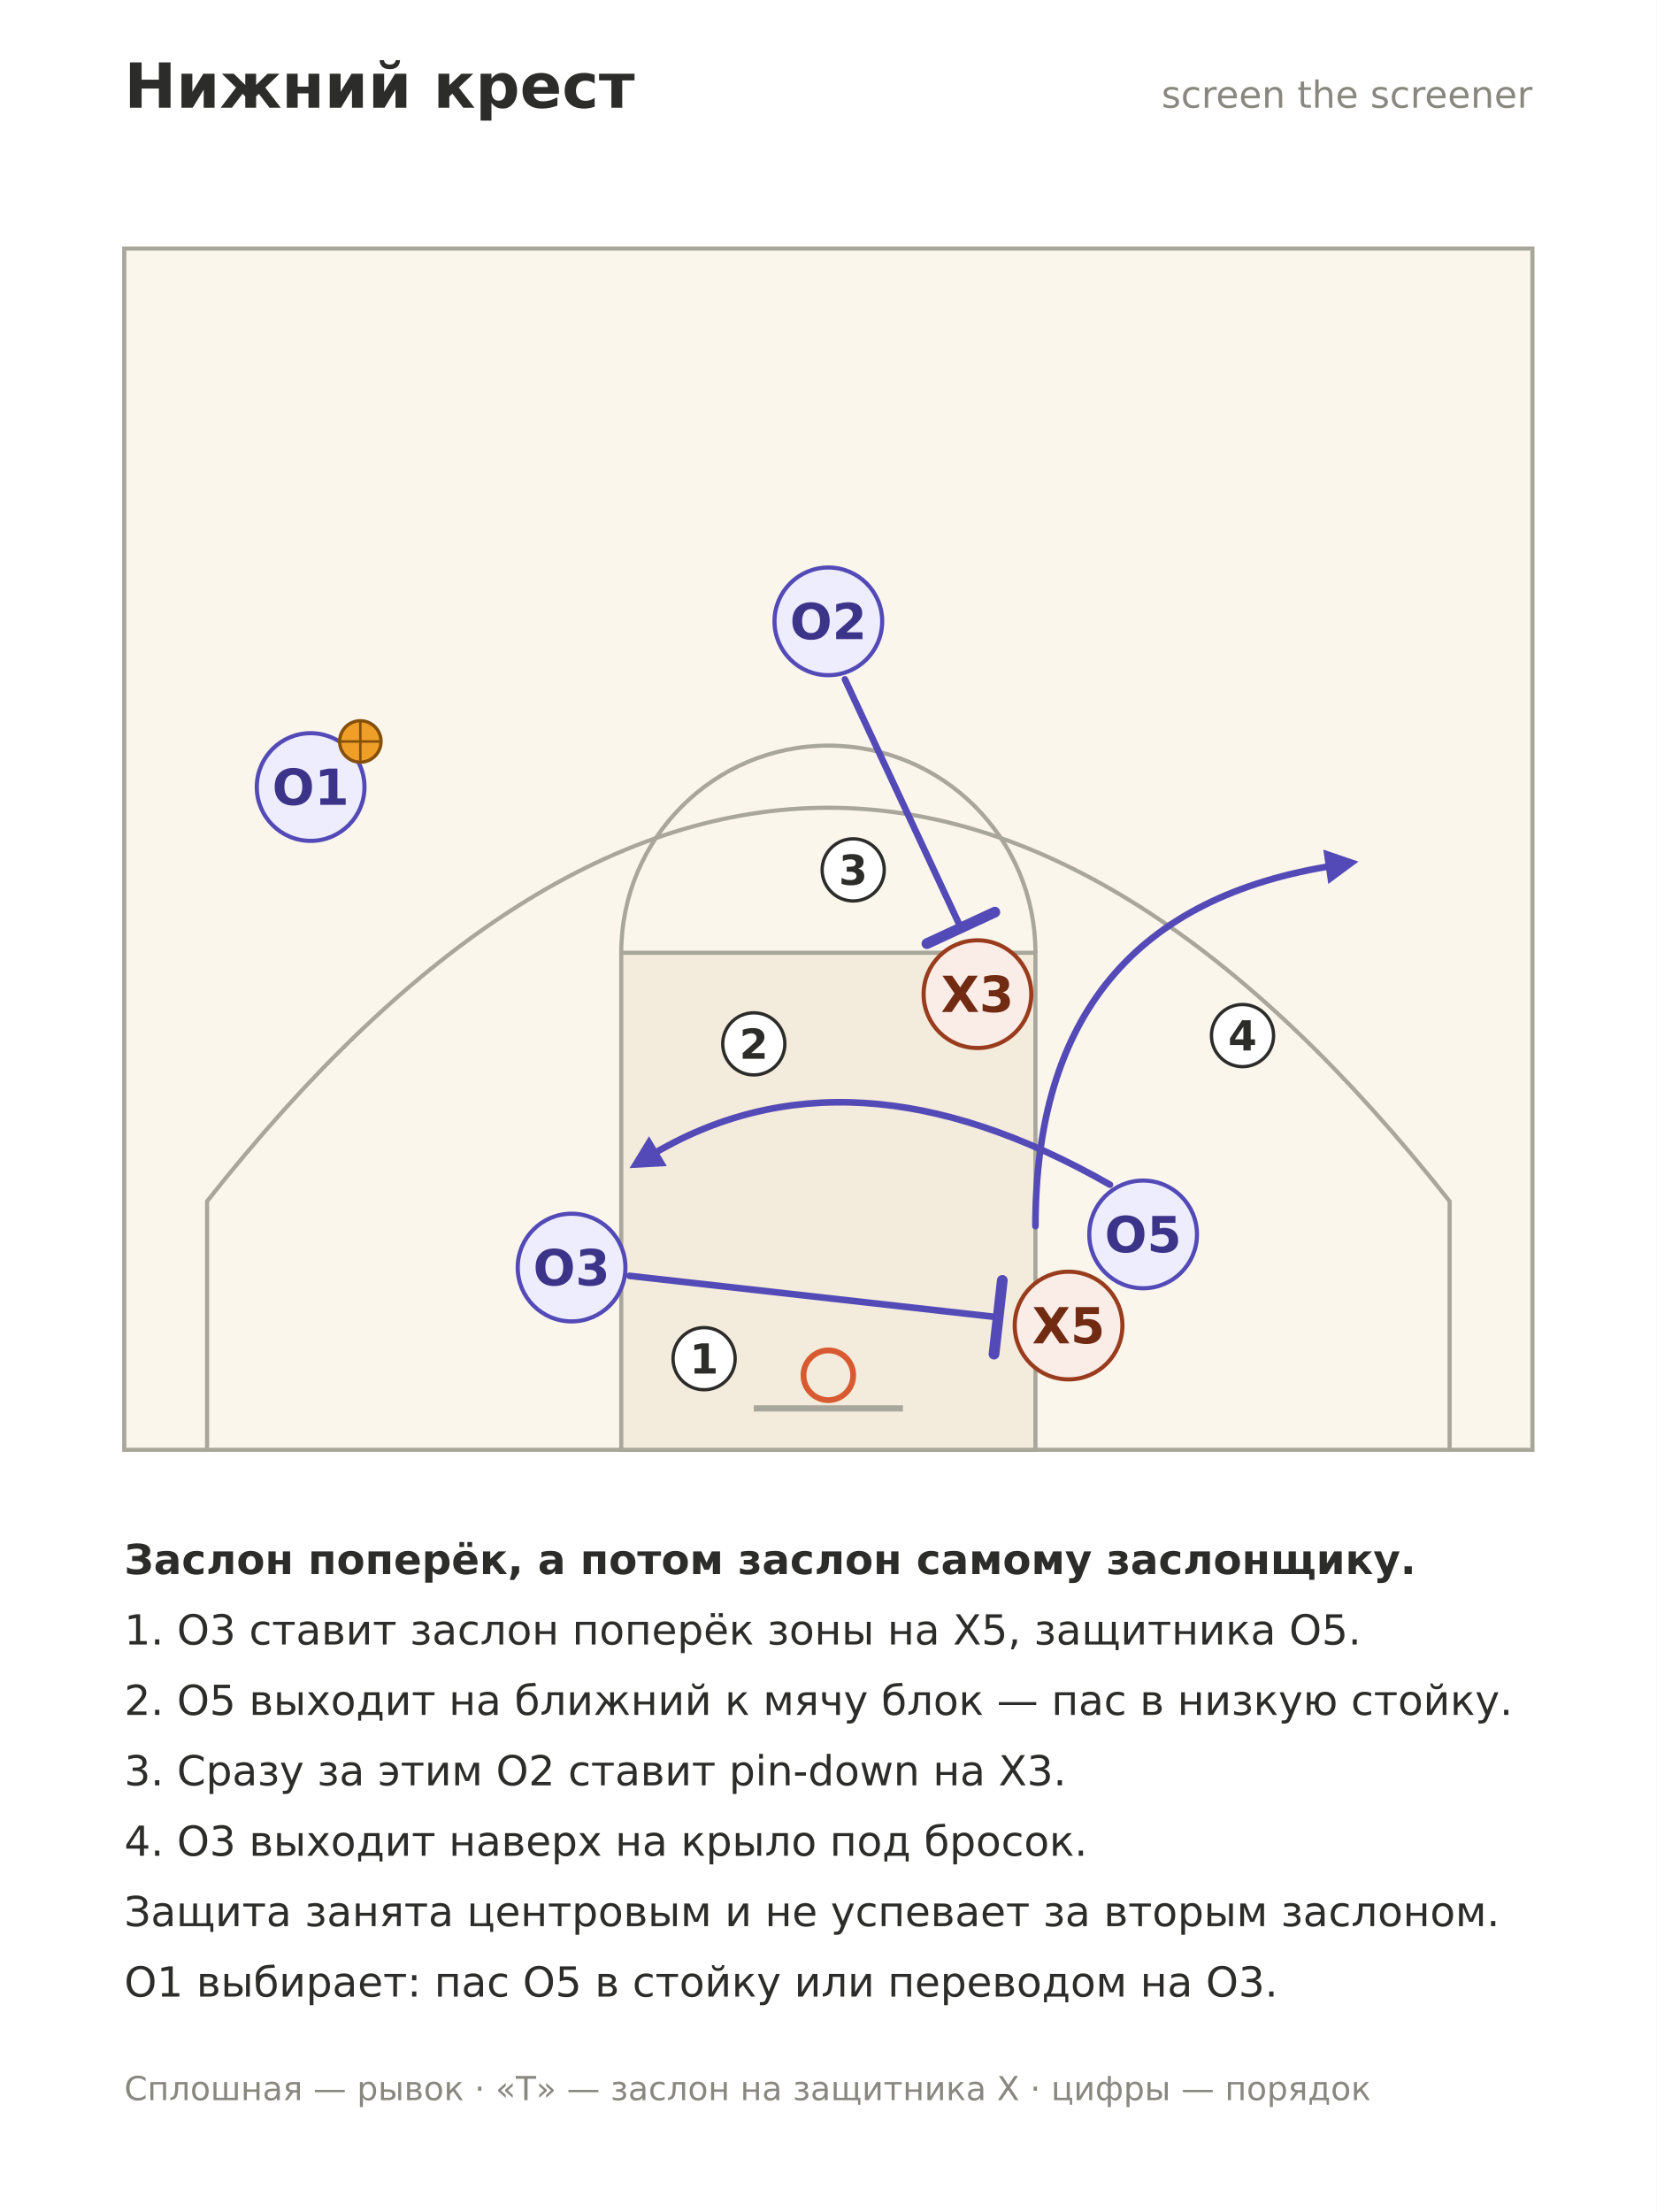
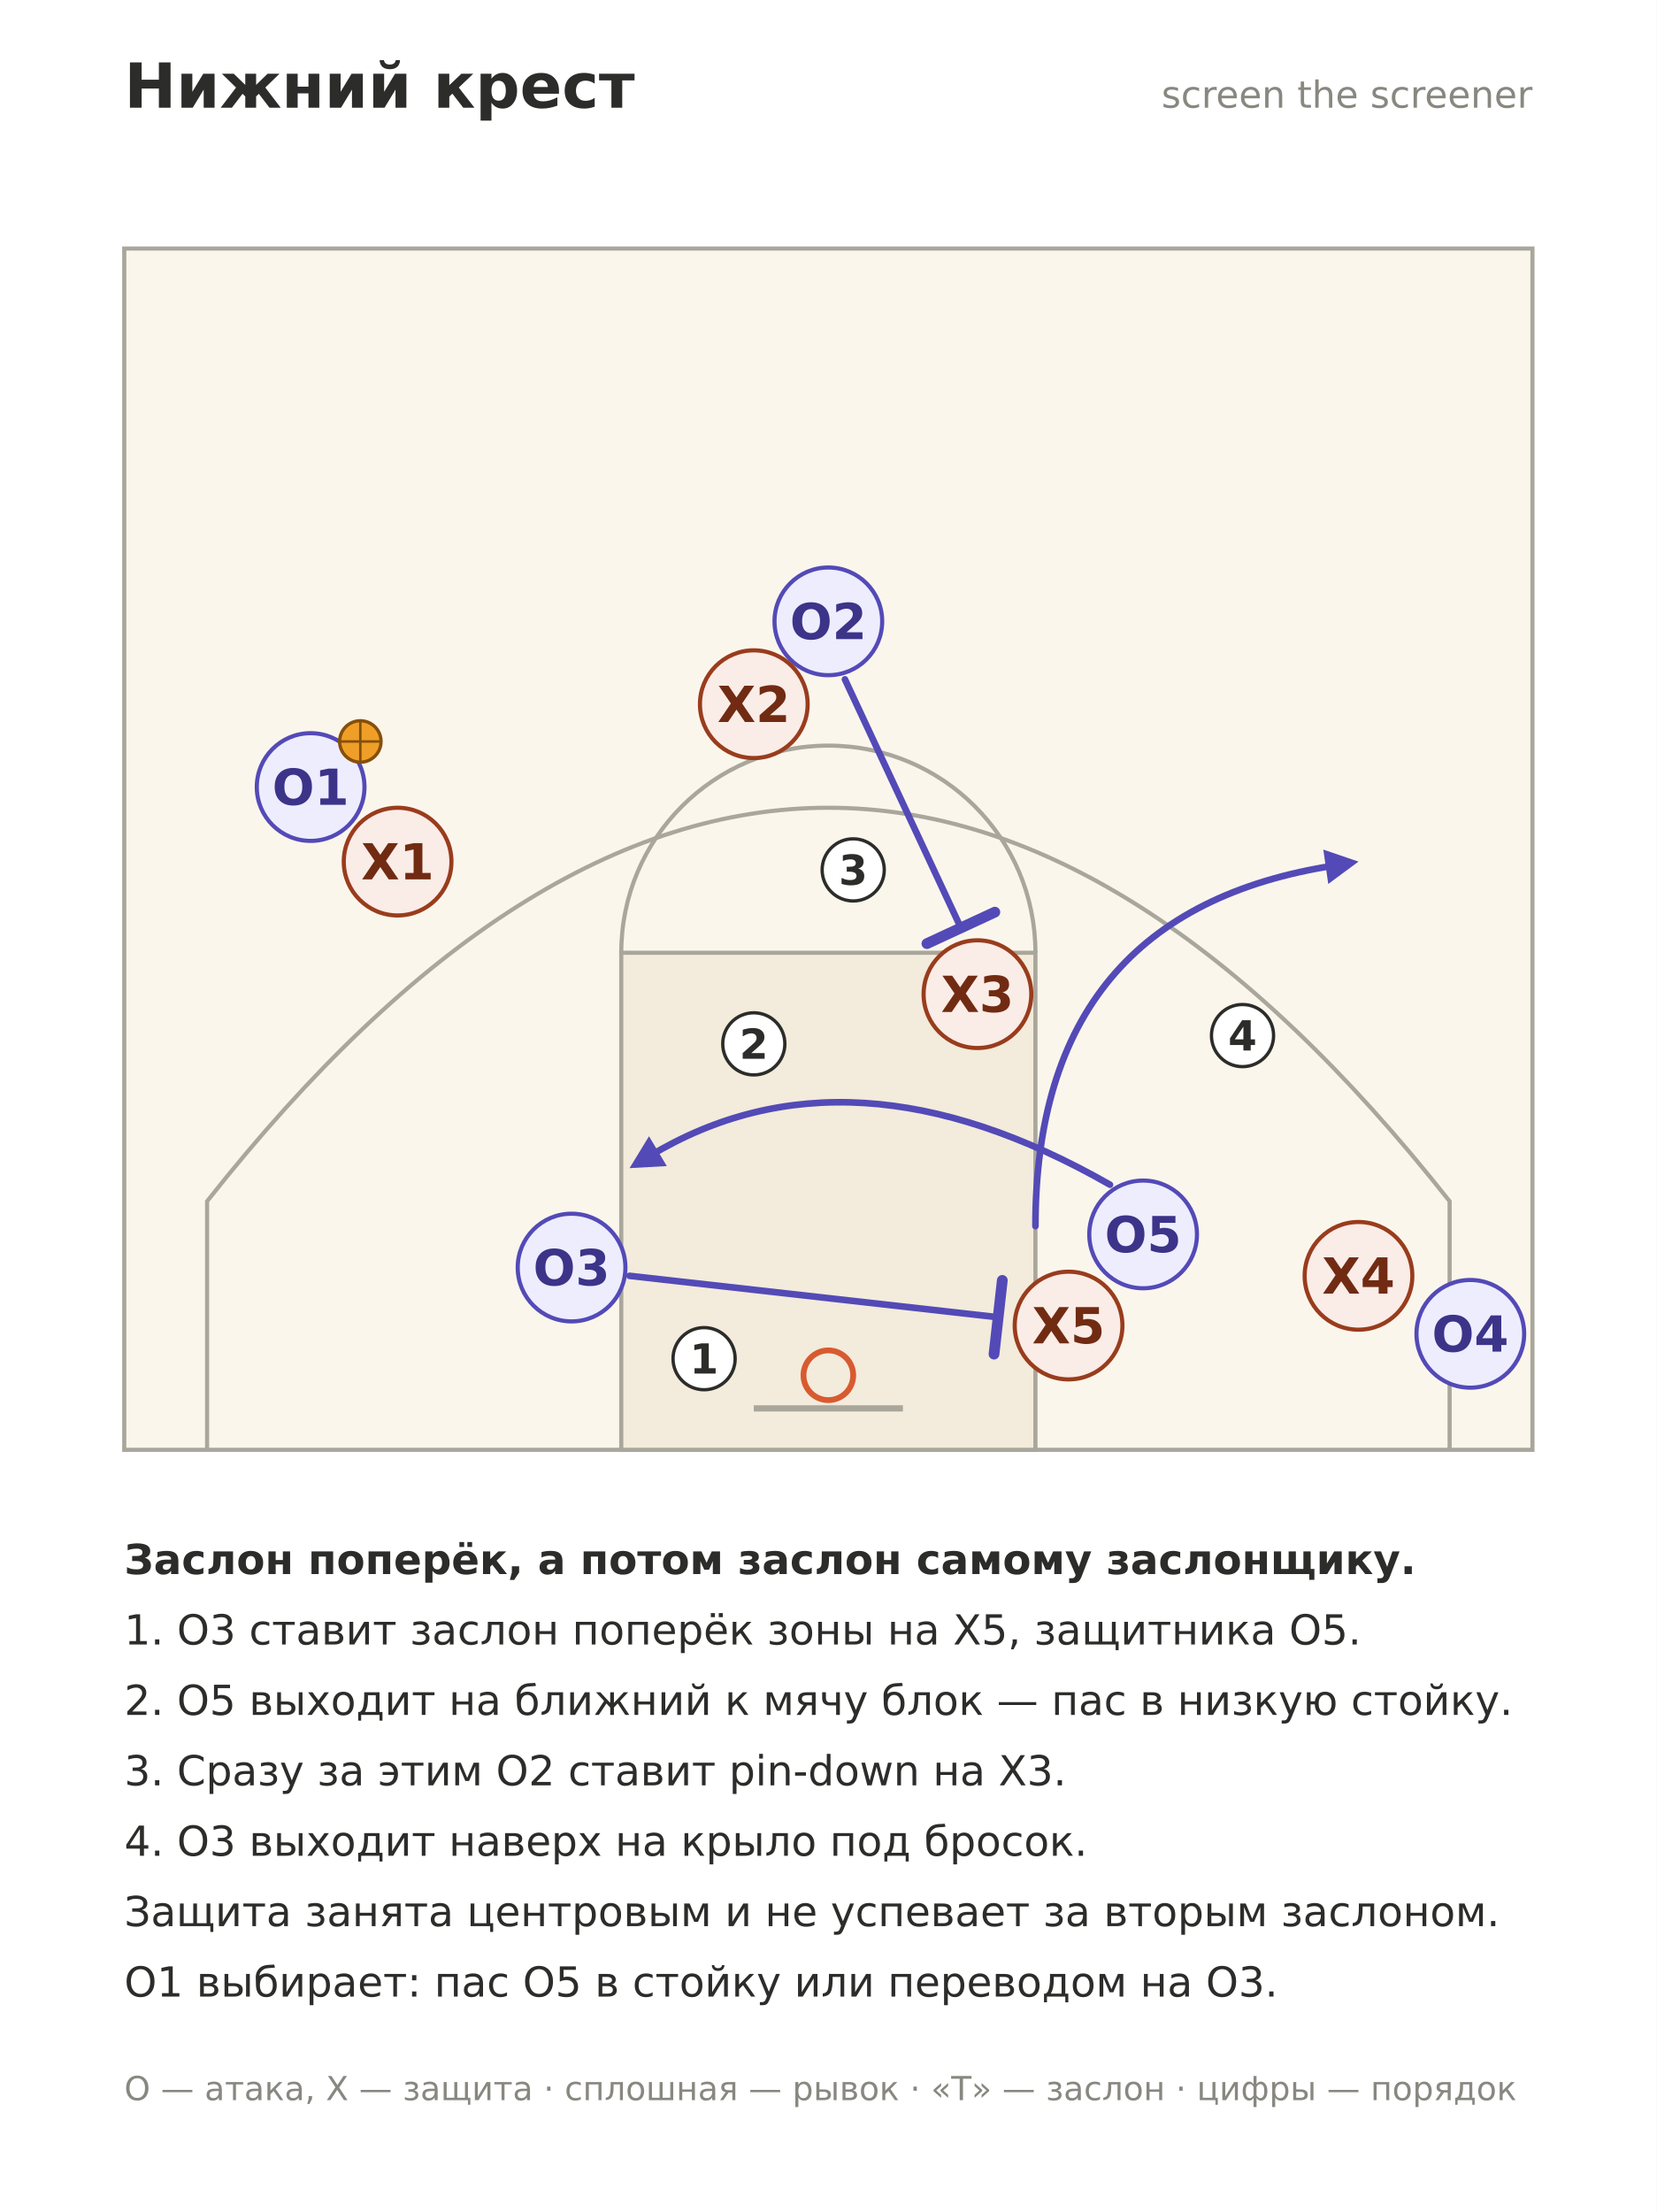
<svg xmlns="http://www.w3.org/2000/svg" width="800" height="1068" viewBox="0 0 800 1068">
  <rect width="800" height="1068" fill="#FFFFFF" />
  <text x="60" y="52" font-family="DejaVu Sans, Arial, sans-serif" font-size="30" font-weight="bold" fill="#2C2C2A">Нижний крест</text>
  <text x="740" y="52" text-anchor="end" font-family="DejaVu Sans, Arial, sans-serif" font-size="18" fill="#888780">screen the screener</text>
  <g transform="translate(20 80) scale(2)">
    <rect x="20" y="20" width="340" height="290" fill="#FBF6EC" stroke="#A9A69B" stroke-width="1" />
    <rect x="140" y="190" width="100" height="120" fill="#F3EBDB" stroke="#A9A69B" stroke-width="1" />
    <path d="M140 190 A50 50 0 0 1 240 190" fill="none" stroke="#A9A69B" stroke-width="1" />
    <path d="M40 310 L40 250 Q190 60 340 250 L340 310" fill="none" stroke="#A9A69B" stroke-width="1" />
    <line x1="172" y1="300" x2="208" y2="300" stroke="#A9A69B" stroke-width="1.5" />
    <circle cx="190" cy="292" r="6" fill="none" stroke="#D85A30" stroke-width="1.4" />
    <path d="M142 268 L231.0 278.0" fill="none" stroke="#534AB7" stroke-width="1.6" stroke-linecap="round" />
    <line x1="230.0" y1="286.9" x2="232.0" y2="269.1" stroke="#534AB7" stroke-width="2.6" stroke-linecap="round" />
    <path d="M258 246 Q195 210 146.8 239.1" fill="none" stroke="#534AB7" stroke-width="1.6" stroke-linecap="round" />
    <polygon points="142.0,242.0 146.7,234.3 151.0,241.5" fill="#534AB7" />
    <path d="M194 124 L222.0 184.0" fill="none" stroke="#534AB7" stroke-width="1.6" stroke-linecap="round" />
    <line x1="213.8" y1="187.8" x2="230.2" y2="180.2" stroke="#534AB7" stroke-width="2.6" stroke-linecap="round" />
    <path d="M240 256 Q240 180 312.5 168.9" fill="none" stroke="#534AB7" stroke-width="1.6" stroke-linecap="round" />
    <polygon points="318.0,168.0 310.7,173.4 309.5,165.1" fill="#534AB7" />
    <circle cx="65" cy="150" r="13" fill="#EEEDFE" stroke="#534AB7" stroke-width="1" />
    <text x="65" y="154.3" text-anchor="middle" font-family="DejaVu Sans, Arial, sans-serif" font-size="12" font-weight="bold" fill="#3C3489">O1</text>
    <circle cx="77" cy="139" r="5" fill="#EF9F27" stroke="#854F0B" stroke-width="0.8" />
    <path d="M72 139 L82 139 M77 134 L77 144" stroke="#854F0B" stroke-width="0.6" />
    <circle cx="190" cy="110" r="13" fill="#EEEDFE" stroke="#534AB7" stroke-width="1" />
    <text x="190" y="114.3" text-anchor="middle" font-family="DejaVu Sans, Arial, sans-serif" font-size="12" font-weight="bold" fill="#3C3489">O2</text>
    <circle cx="128" cy="266" r="13" fill="#EEEDFE" stroke="#534AB7" stroke-width="1" />
    <text x="128" y="270.3" text-anchor="middle" font-family="DejaVu Sans, Arial, sans-serif" font-size="12" font-weight="bold" fill="#3C3489">O3</text>
    <circle cx="266" cy="258" r="13" fill="#EEEDFE" stroke="#534AB7" stroke-width="1" />
    <text x="266" y="262.3" text-anchor="middle" font-family="DejaVu Sans, Arial, sans-serif" font-size="12" font-weight="bold" fill="#3C3489">O5</text>
+     <circle cx="345" cy="282" r="13" fill="#EEEDFE" stroke="#534AB7" stroke-width="1" />
+     <text x="345" y="286.3" text-anchor="middle" font-family="DejaVu Sans, Arial, sans-serif" font-size="12" font-weight="bold" fill="#3C3489">O4</text>
    <circle cx="248" cy="280" r="13" fill="#FAECE7" stroke="#993C1D" stroke-width="1" />
    <text x="248" y="284.3" text-anchor="middle" font-family="DejaVu Sans, Arial, sans-serif" font-size="12" font-weight="bold" fill="#712B13">X5</text>
    <circle cx="226" cy="200" r="13" fill="#FAECE7" stroke="#993C1D" stroke-width="1" />
    <text x="226" y="204.3" text-anchor="middle" font-family="DejaVu Sans, Arial, sans-serif" font-size="12" font-weight="bold" fill="#712B13">X3</text>
+     <circle cx="86" cy="168" r="13" fill="#FAECE7" stroke="#993C1D" stroke-width="1" />
+     <text x="86" y="172.3" text-anchor="middle" font-family="DejaVu Sans, Arial, sans-serif" font-size="12" font-weight="bold" fill="#712B13">X1</text>
+     <circle cx="172" cy="130" r="13" fill="#FAECE7" stroke="#993C1D" stroke-width="1" />
+     <text x="172" y="134.3" text-anchor="middle" font-family="DejaVu Sans, Arial, sans-serif" font-size="12" font-weight="bold" fill="#712B13">X2</text>
+     <circle cx="318" cy="268" r="13" fill="#FAECE7" stroke="#993C1D" stroke-width="1" />
+     <text x="318" y="272.3" text-anchor="middle" font-family="DejaVu Sans, Arial, sans-serif" font-size="12" font-weight="bold" fill="#712B13">X4</text>
    <circle cx="160" cy="288" r="7.5" fill="#FFFFFF" stroke="#2C2C2A" stroke-width="0.8" />
    <text x="160" y="291.6" text-anchor="middle" font-family="DejaVu Sans, Arial, sans-serif" font-size="10" font-weight="bold" fill="#2C2C2A">1</text>
    <circle cx="172" cy="212" r="7.5" fill="#FFFFFF" stroke="#2C2C2A" stroke-width="0.8" />
    <text x="172" y="215.6" text-anchor="middle" font-family="DejaVu Sans, Arial, sans-serif" font-size="10" font-weight="bold" fill="#2C2C2A">2</text>
    <circle cx="196" cy="170" r="7.5" fill="#FFFFFF" stroke="#2C2C2A" stroke-width="0.8" />
    <text x="196" y="173.6" text-anchor="middle" font-family="DejaVu Sans, Arial, sans-serif" font-size="10" font-weight="bold" fill="#2C2C2A">3</text>
    <circle cx="290" cy="210" r="7.5" fill="#FFFFFF" stroke="#2C2C2A" stroke-width="0.8" />
    <text x="290" y="213.6" text-anchor="middle" font-family="DejaVu Sans, Arial, sans-serif" font-size="10" font-weight="bold" fill="#2C2C2A">4</text>
  </g>
  <text x="60" y="760" font-family="DejaVu Sans, Arial, sans-serif" font-size="20" font-weight="bold" fill="#2C2C2A">Заслон поперёк, а потом заслон самому заслонщику.</text>
  <text x="60" y="794" font-family="DejaVu Sans, Arial, sans-serif" font-size="20" fill="#2C2C2A">1. O3 ставит заслон поперёк зоны на X5, защитника O5.</text>
  <text x="60" y="828" font-family="DejaVu Sans, Arial, sans-serif" font-size="20" fill="#2C2C2A">2. O5 выходит на ближний к мячу блок — пас в низкую стойку.</text>
  <text x="60" y="862" font-family="DejaVu Sans, Arial, sans-serif" font-size="20" fill="#2C2C2A">3. Сразу за этим O2 ставит pin-down на X3.</text>
  <text x="60" y="896" font-family="DejaVu Sans, Arial, sans-serif" font-size="20" fill="#2C2C2A">4. O3 выходит наверх на крыло под бросок.</text>
  <text x="60" y="930" font-family="DejaVu Sans, Arial, sans-serif" font-size="20" fill="#2C2C2A">Защита занята центровым и не успевает за вторым заслоном.</text>
  <text x="60" y="964" font-family="DejaVu Sans, Arial, sans-serif" font-size="20" fill="#2C2C2A">O1 выбирает: пас O5 в стойку или переводом на O3.</text>
-   <text x="60" y="1014" font-family="DejaVu Sans, Arial, sans-serif" font-size="16" fill="#888780">Сплошная — рывок · «Т» — заслон на защитника X · цифры — порядок</text>
+   <text x="60" y="1014" font-family="DejaVu Sans, Arial, sans-serif" font-size="16" fill="#888780">O — атака, X — защита · сплошная — рывок · «Т» — заслон · цифры — порядок</text>
</svg>
